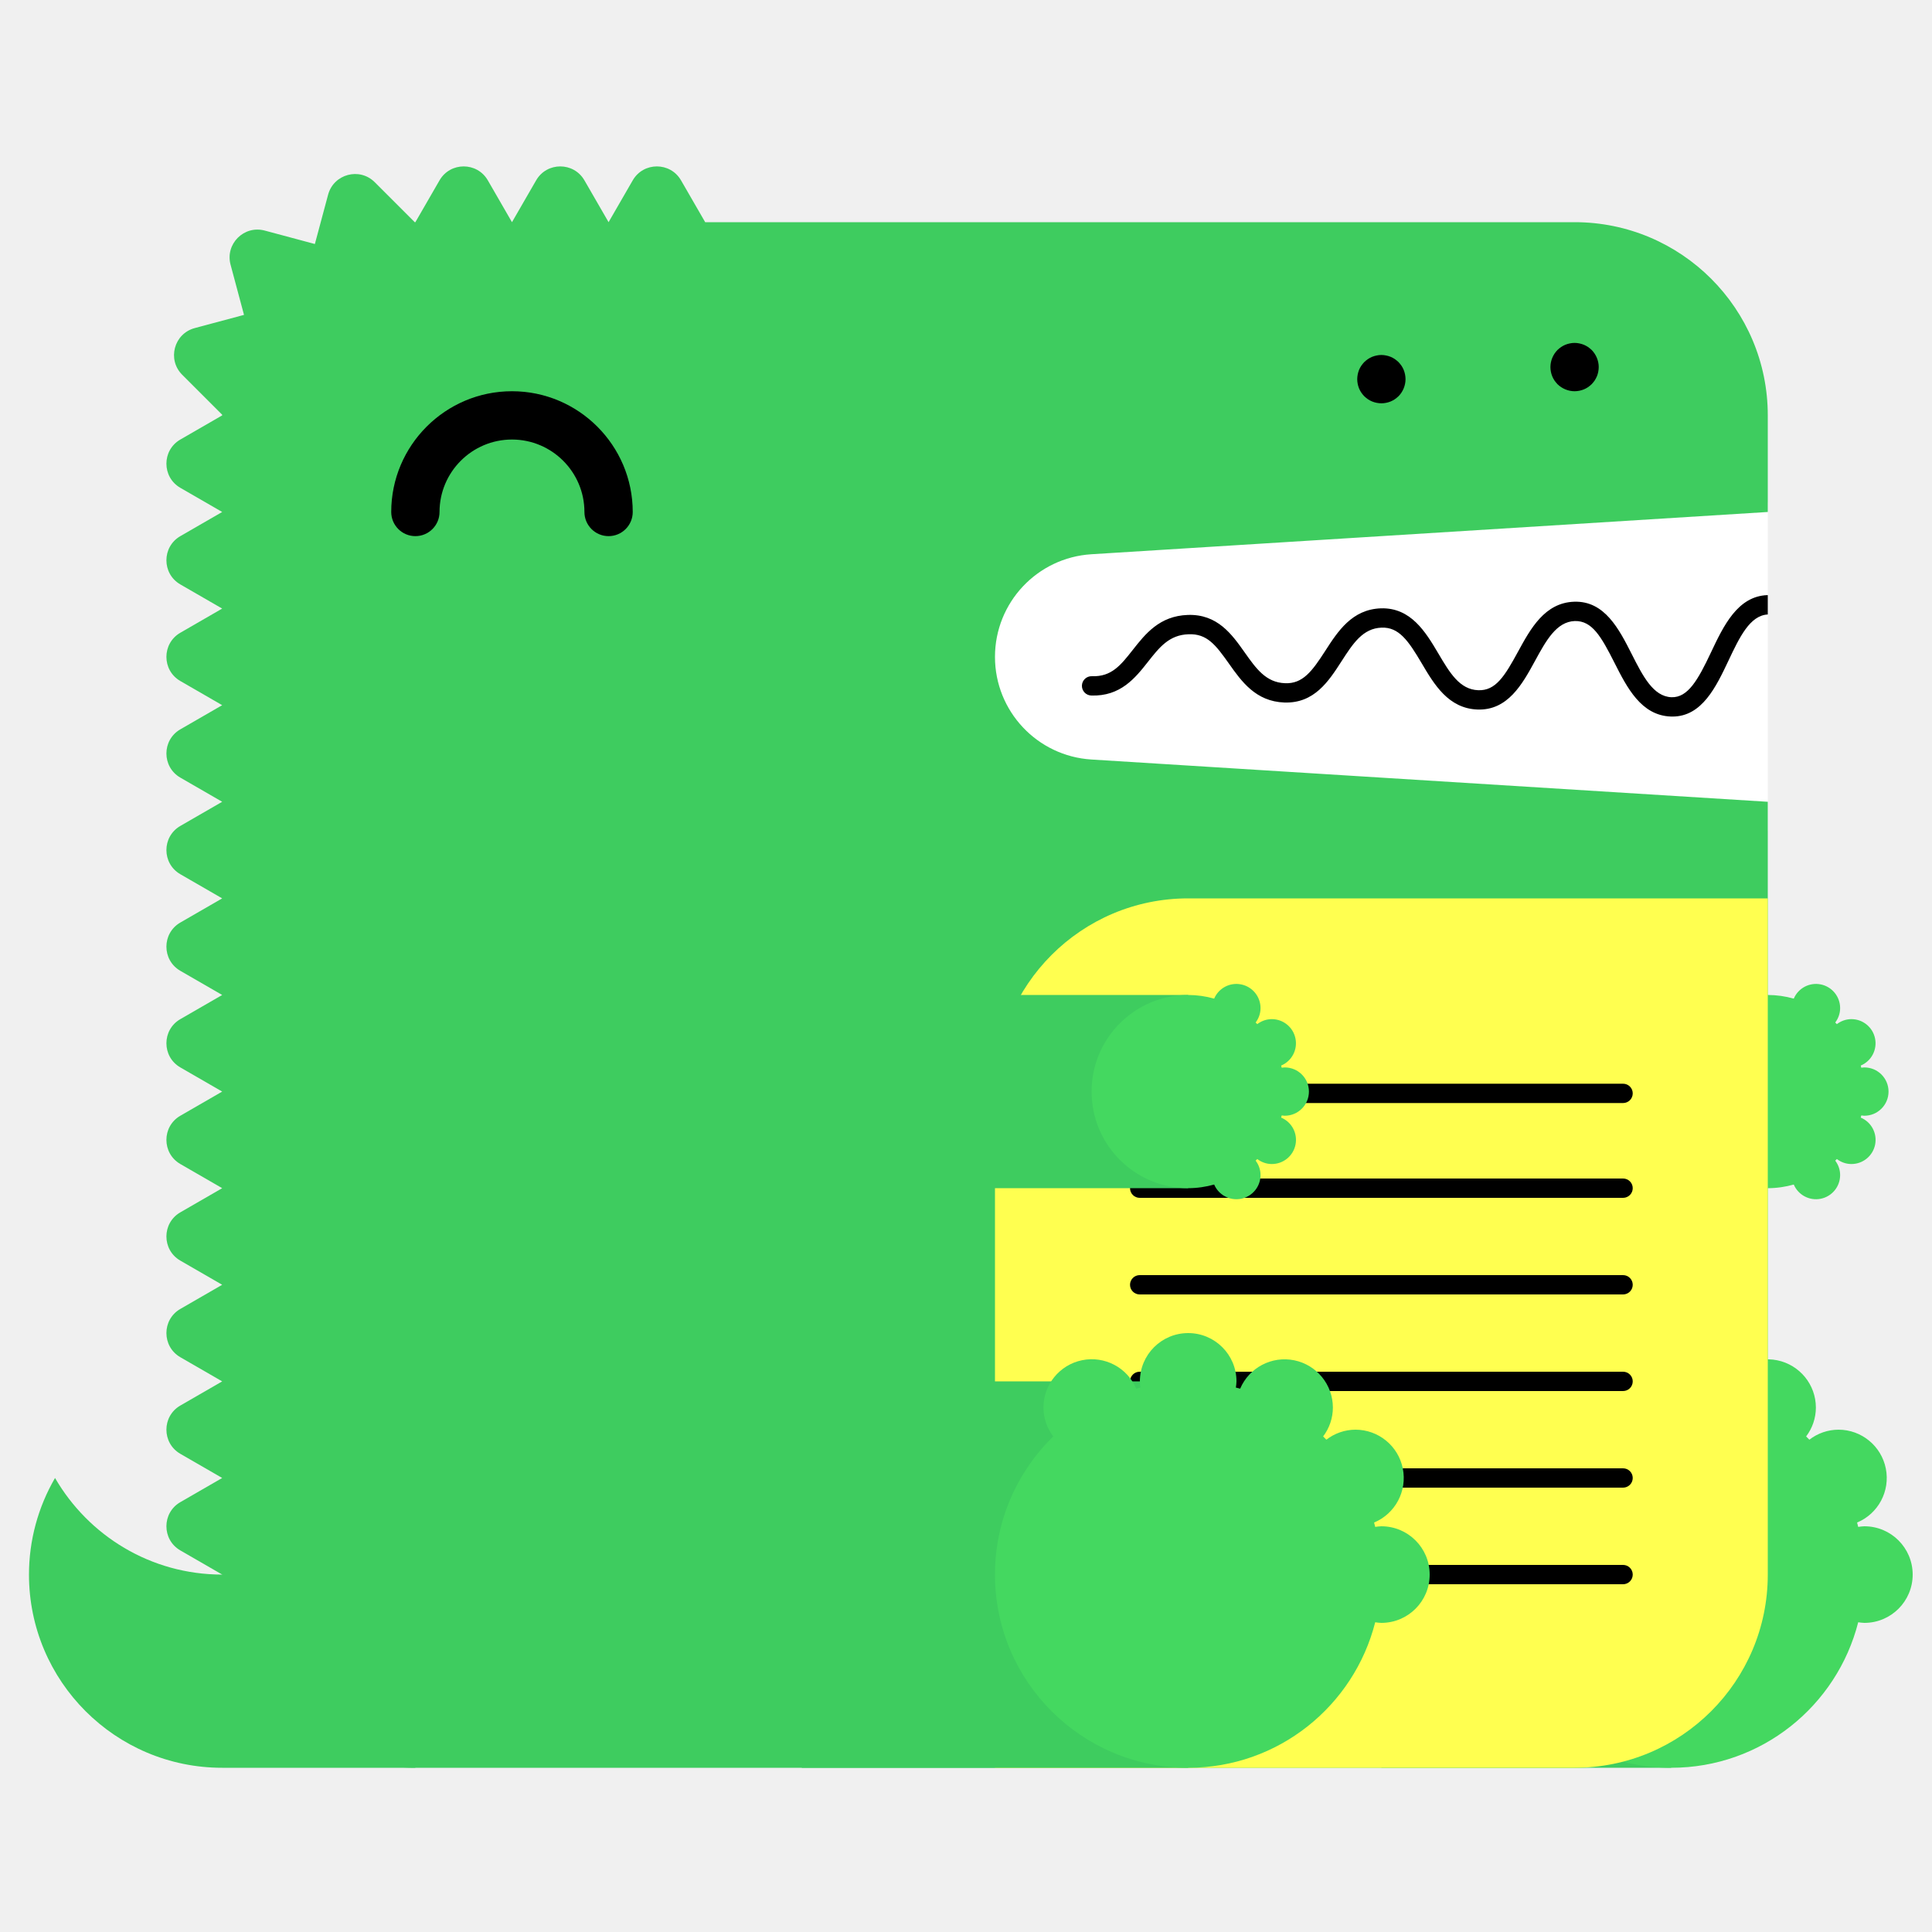
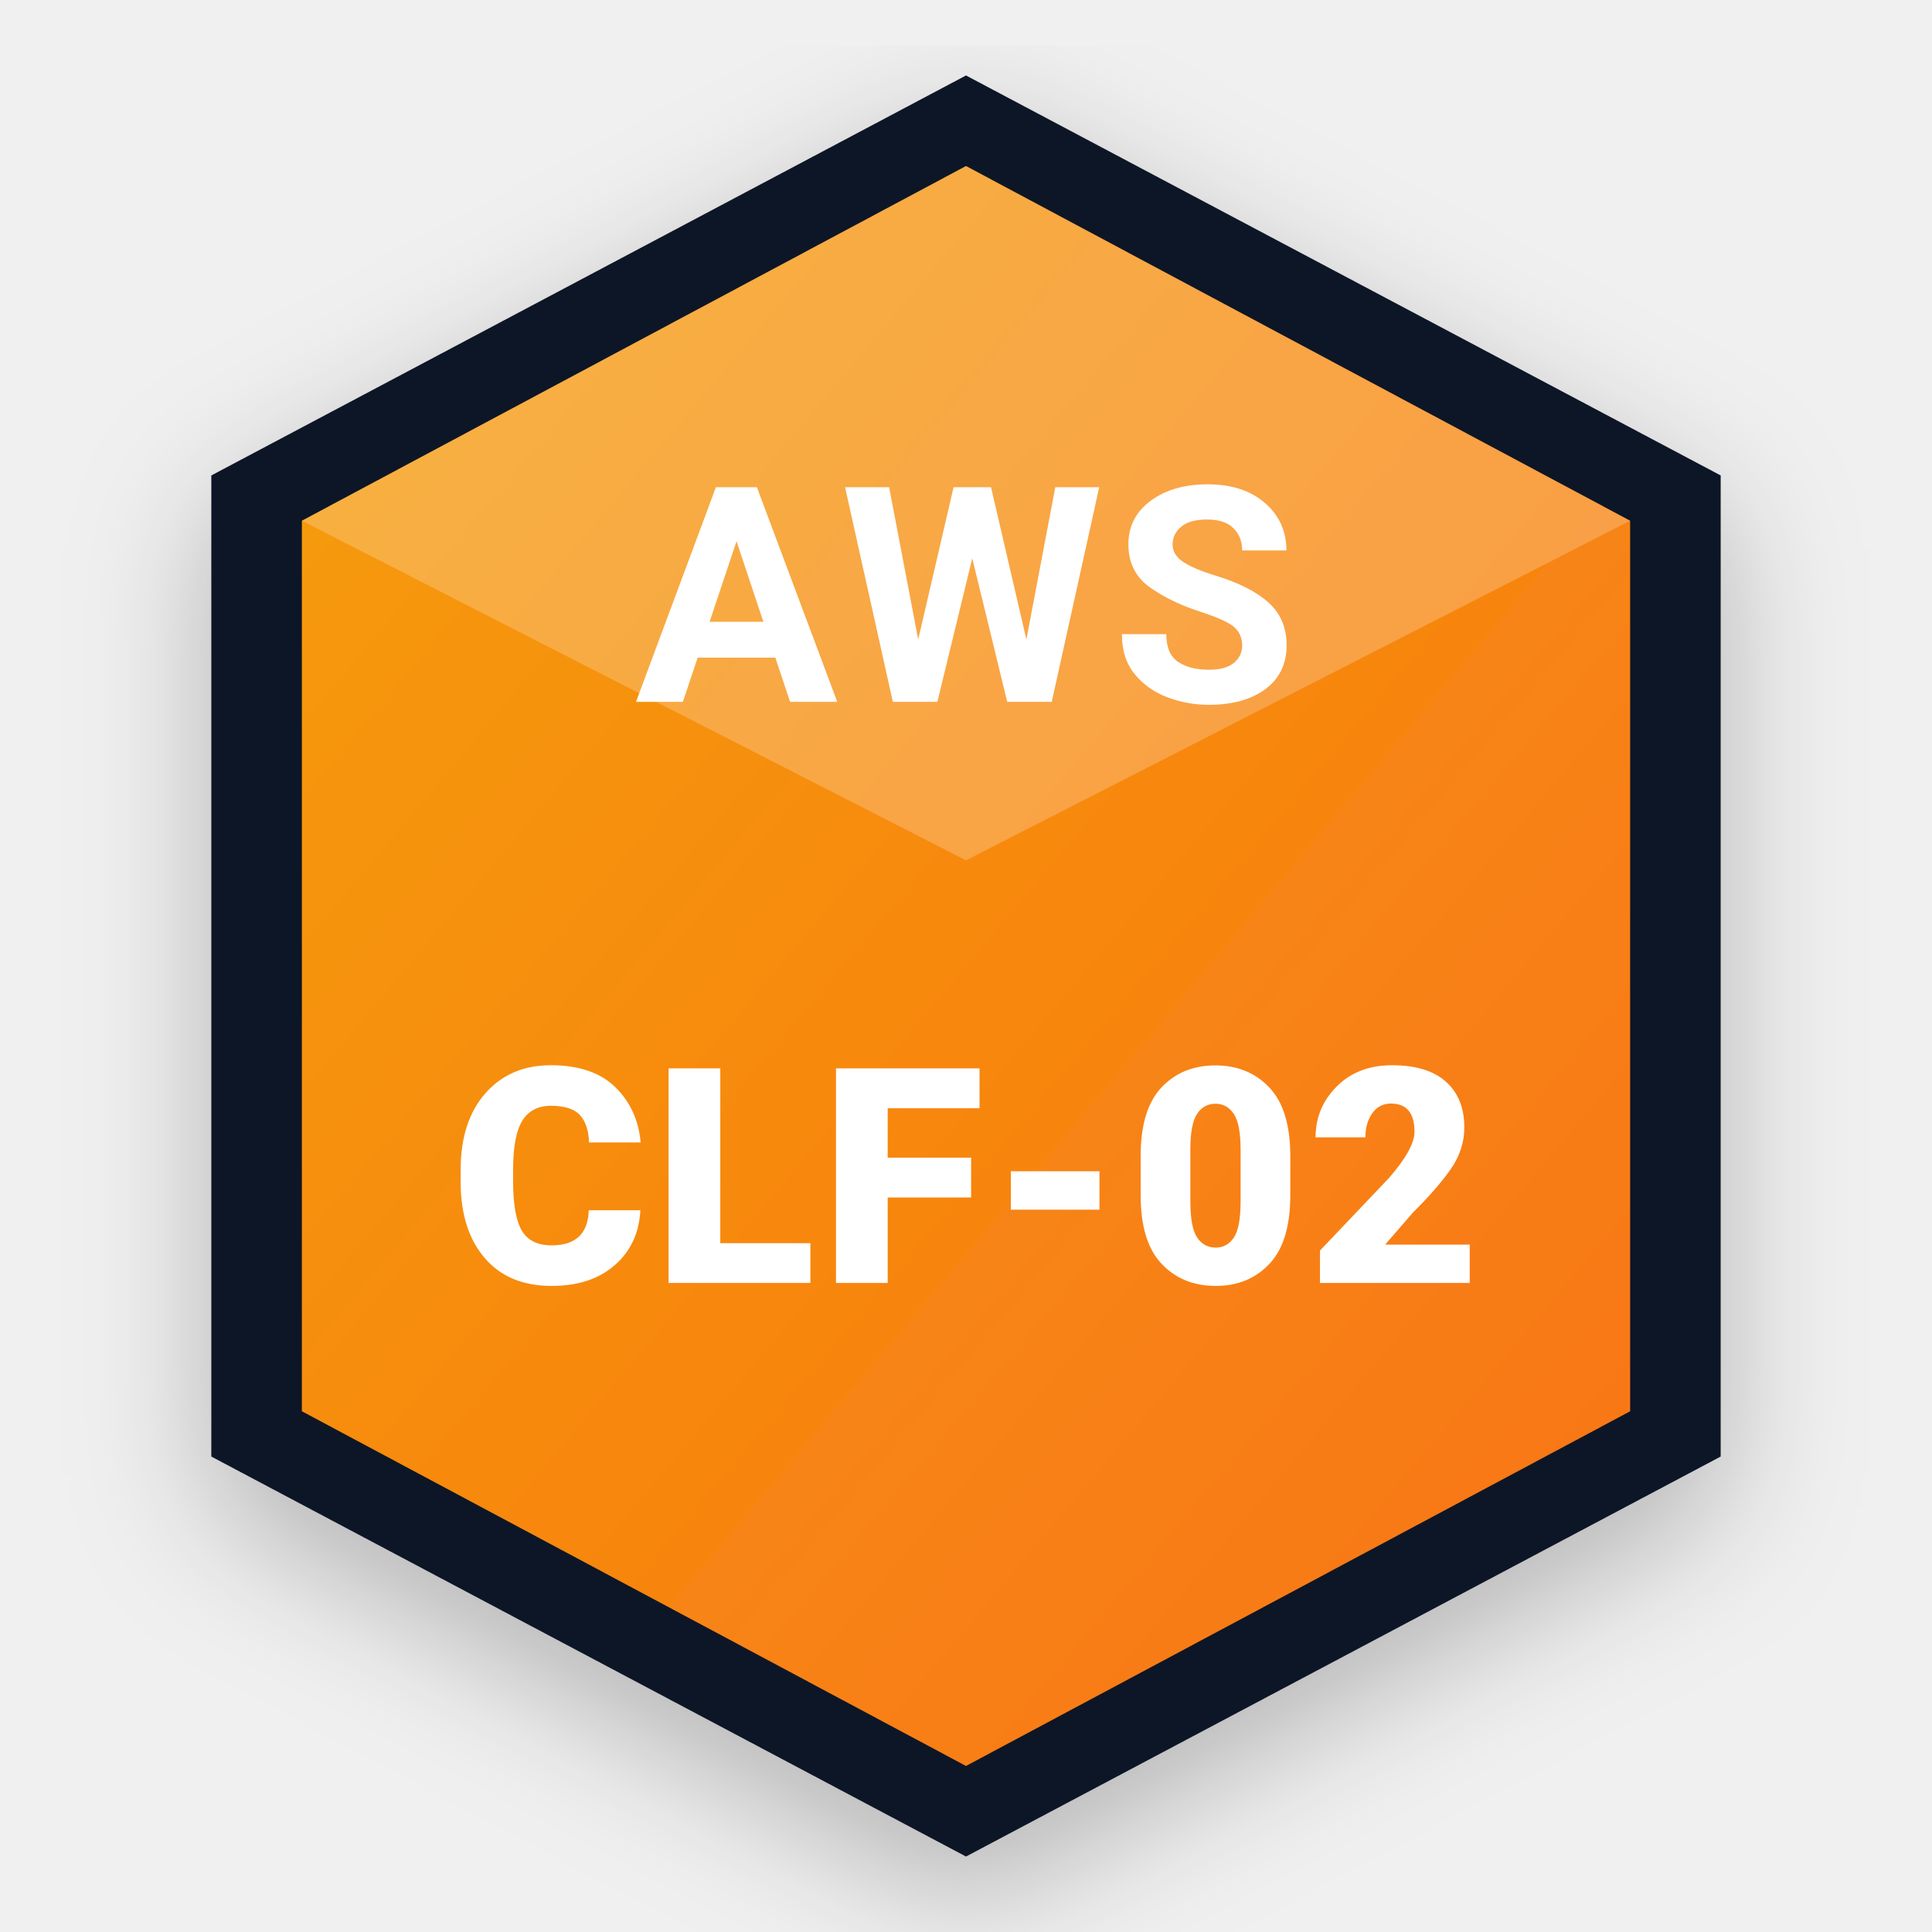
- <svg xmlns="http://www.w3.org/2000/svg" width="200" height="200" viewBox="0 0 200 200">
-   <g fill="none" fill-rule="evenodd">
-     <path fill="#FFF" d="M99 52h84v34H99z" />
-     <path d="M23 163c-7.398 0-13.843-4.027-17.303-10A19.886 19.886 0 0 0 3 163c0 11.046 8.954 20 20 20h20v-20H23z" fill="#3ECC5F" />
-     <path d="M112.98 57.376L183 53V43c0-11.046-8.954-20-20-20H73l-2.5-4.33c-1.112-1.925-3.889-1.925-5 0L63 23l-2.5-4.33c-1.111-1.925-3.889-1.925-5 0L53 23l-2.5-4.33c-1.111-1.925-3.889-1.925-5 0L43 23c-.022 0-.042.003-.065.003l-4.142-4.141c-1.57-1.571-4.252-.853-4.828 1.294l-1.369 5.104-5.192-1.392c-2.148-.575-4.111 1.389-3.535 3.536l1.39 5.193-5.102 1.367c-2.148.576-2.867 3.259-1.296 4.83l4.142 4.142c0 .021-.003.042-.003.064l-4.33 2.5c-1.925 1.111-1.925 3.889 0 5L23 53l-4.33 2.5c-1.925 1.111-1.925 3.889 0 5L23 63l-4.33 2.5c-1.925 1.111-1.925 3.889 0 5L23 73l-4.33 2.5c-1.925 1.111-1.925 3.889 0 5L23 83l-4.33 2.5c-1.925 1.111-1.925 3.889 0 5L23 93l-4.33 2.5c-1.925 1.111-1.925 3.889 0 5L23 103l-4.33 2.5c-1.925 1.111-1.925 3.889 0 5L23 113l-4.33 2.5c-1.925 1.111-1.925 3.889 0 5L23 123l-4.33 2.5c-1.925 1.111-1.925 3.889 0 5L23 133l-4.33 2.5c-1.925 1.111-1.925 3.889 0 5L23 143l-4.33 2.5c-1.925 1.111-1.925 3.889 0 5L23 153l-4.33 2.5c-1.925 1.111-1.925 3.889 0 5L23 163c0 11.046 8.954 20 20 20h120c11.046 0 20-8.954 20-20V83l-70.02-4.376A10.645 10.645 0 0 1 103 68c0-5.621 4.37-10.273 9.98-10.624" fill="#3ECC5F" />
-     <path fill="#3ECC5F" d="M143 183h30v-40h-30z" />
-     <path d="M193 158c-.219 0-.428.037-.639.064-.038-.15-.074-.301-.116-.451A5 5 0 0 0 190.32 148a4.96 4.96 0 0 0-3.016 1.036 26.531 26.531 0 0 0-.335-.336 4.955 4.955 0 0 0 1.011-2.987 5 5 0 0 0-9.599-1.959c-.148-.042-.297-.077-.445-.115.027-.211.064-.42.064-.639a5 5 0 0 0-5-5 5 5 0 0 0-5 5c0 .219.037.428.064.639-.148.038-.297.073-.445.115a4.998 4.998 0 0 0-9.599 1.959c0 1.125.384 2.151 1.011 2.987-3.717 3.632-6.031 8.693-6.031 14.3 0 11.046 8.954 20 20 20 9.339 0 17.16-6.41 19.361-15.064.211.027.42.064.639.064a5 5 0 0 0 5-5 5 5 0 0 0-5-5" fill="#44D860" />
-     <path fill="#3ECC5F" d="M153 123h30v-20h-30z" />
-     <path d="M193 115.5a2.5 2.5 0 1 0 0-5c-.109 0-.214.019-.319.032-.02-.075-.037-.15-.058-.225a2.501 2.501 0 0 0-.963-4.807c-.569 0-1.088.197-1.508.518a6.653 6.653 0 0 0-.168-.168c.314-.417.506-.931.506-1.494a2.5 2.5 0 0 0-4.8-.979A9.987 9.987 0 0 0 183 103c-5.522 0-10 4.478-10 10s4.478 10 10 10c.934 0 1.833-.138 2.69-.377a2.5 2.5 0 0 0 4.8-.979c0-.563-.192-1.077-.506-1.494.057-.055.113-.111.168-.168.42.321.939.518 1.508.518a2.5 2.5 0 0 0 .963-4.807c.021-.074.038-.15.058-.225.105.013.21.032.319.032" fill="#44D860" />
-     <path d="M63 55.5a2.5 2.5 0 0 1-2.5-2.5c0-4.136-3.364-7.5-7.5-7.5s-7.5 3.364-7.5 7.5a2.5 2.5 0 1 1-5 0c0-6.893 5.607-12.5 12.5-12.5S65.5 46.107 65.5 53a2.5 2.5 0 0 1-2.5 2.5" fill="#000" />
-     <path d="M103 183h60c11.046 0 20-8.954 20-20V93h-60c-11.046 0-20 8.954-20 20v70z" fill="#FFFF50" />
-     <path d="M168.02 124h-50.04a1 1 0 1 1 0-2h50.04a1 1 0 1 1 0 2m0 20h-50.04a1 1 0 1 1 0-2h50.04a1 1 0 1 1 0 2m0 20h-50.04a1 1 0 1 1 0-2h50.04a1 1 0 1 1 0 2m0-49.814h-50.04a1 1 0 1 1 0-2h50.04a1 1 0 1 1 0 2m0 19.814h-50.04a1 1 0 1 1 0-2h50.04a1 1 0 1 1 0 2m0 20h-50.04a1 1 0 1 1 0-2h50.04a1 1 0 1 1 0 2M183 61.611c-.012 0-.022-.006-.034-.005-3.09.105-4.552 3.196-5.842 5.923-1.346 2.85-2.387 4.703-4.093 4.647-1.889-.068-2.969-2.202-4.113-4.46-1.314-2.594-2.814-5.536-5.963-5.426-3.046.104-4.513 2.794-5.807 5.167-1.377 2.528-2.314 4.065-4.121 3.994-1.927-.07-2.951-1.805-4.136-3.813-1.321-2.236-2.848-4.75-5.936-4.664-2.994.103-4.465 2.385-5.763 4.4-1.373 2.13-2.335 3.428-4.165 3.351-1.973-.07-2.992-1.51-4.171-3.177-1.324-1.873-2.816-3.993-5.895-3.89-2.928.1-4.399 1.97-5.696 3.618-1.232 1.564-2.194 2.802-4.229 2.724a1 1 0 0 0-.072 2c3.017.101 4.545-1.8 5.872-3.487 1.177-1.496 2.193-2.787 4.193-2.855 1.926-.082 2.829 1.115 4.195 3.045 1.297 1.834 2.769 3.914 5.731 4.021 3.103.104 4.596-2.215 5.918-4.267 1.182-1.834 2.202-3.417 4.15-3.484 1.793-.067 2.769 1.35 4.145 3.681 1.297 2.197 2.766 4.686 5.787 4.796 3.125.108 4.634-2.62 5.949-5.035 1.139-2.088 2.214-4.06 4.119-4.126 1.793-.042 2.728 1.595 4.111 4.33 1.292 2.553 2.757 5.445 5.825 5.556l.169.003c3.064 0 4.518-3.075 5.805-5.794 1.139-2.41 2.217-4.68 4.067-4.773v-2z" fill="#000" />
-     <path fill="#3ECC5F" d="M83 183h40v-40H83z" />
-     <path d="M143 158c-.219 0-.428.037-.639.064-.038-.15-.074-.301-.116-.451A5 5 0 0 0 140.32 148a4.96 4.96 0 0 0-3.016 1.036 26.531 26.531 0 0 0-.335-.336 4.955 4.955 0 0 0 1.011-2.987 5 5 0 0 0-9.599-1.959c-.148-.042-.297-.077-.445-.115.027-.211.064-.42.064-.639a5 5 0 0 0-5-5 5 5 0 0 0-5 5c0 .219.037.428.064.639-.148.038-.297.073-.445.115a4.998 4.998 0 0 0-9.599 1.959c0 1.125.384 2.151 1.011 2.987-3.717 3.632-6.031 8.693-6.031 14.3 0 11.046 8.954 20 20 20 9.339 0 17.16-6.41 19.361-15.064.211.027.42.064.639.064a5 5 0 0 0 5-5 5 5 0 0 0-5-5" fill="#44D860" />
-     <path fill="#3ECC5F" d="M83 123h40v-20H83z" />
-     <path d="M133 115.5a2.5 2.5 0 1 0 0-5c-.109 0-.214.019-.319.032-.02-.075-.037-.15-.058-.225a2.501 2.501 0 0 0-.963-4.807c-.569 0-1.088.197-1.508.518a6.653 6.653 0 0 0-.168-.168c.314-.417.506-.931.506-1.494a2.5 2.5 0 0 0-4.8-.979A9.987 9.987 0 0 0 123 103c-5.522 0-10 4.478-10 10s4.478 10 10 10c.934 0 1.833-.138 2.69-.377a2.5 2.5 0 0 0 4.8-.979c0-.563-.192-1.077-.506-1.494.057-.055.113-.111.168-.168.42.321.939.518 1.508.518a2.5 2.5 0 0 0 .963-4.807c.021-.074.038-.15.058-.225.105.013.21.032.319.032" fill="#44D860" />
-     <path d="M143 41.75c-.16 0-.33-.02-.49-.05a2.52 2.52 0 0 1-.47-.14c-.15-.06-.29-.14-.431-.23-.13-.09-.259-.2-.38-.31-.109-.12-.219-.24-.309-.38s-.17-.28-.231-.43a2.619 2.619 0 0 1-.189-.96c0-.16.02-.33.05-.49.03-.16.08-.31.139-.47.061-.15.141-.29.231-.43.09-.13.2-.26.309-.38.121-.11.25-.22.38-.31.141-.09.281-.17.431-.23.149-.06.31-.11.47-.14.32-.07.65-.07.98 0 .159.03.32.08.47.14.149.06.29.14.43.23.13.09.259.2.38.31.11.12.22.25.31.38.09.14.17.28.23.43.06.16.11.31.14.47.029.16.05.33.05.49 0 .66-.271 1.31-.73 1.77-.121.11-.25.22-.38.31-.14.09-.281.17-.43.23a2.565 2.565 0 0 1-.96.19m20-1.25c-.66 0-1.3-.27-1.771-.73a3.802 3.802 0 0 1-.309-.38c-.09-.14-.17-.28-.231-.43a2.619 2.619 0 0 1-.189-.96c0-.66.27-1.3.729-1.77.121-.11.25-.22.38-.31.141-.09.281-.17.431-.23.149-.06.31-.11.47-.14.32-.07.66-.07.98 0 .159.03.32.08.47.14.149.06.29.14.43.23.13.09.259.2.38.31.459.47.73 1.11.73 1.77 0 .16-.021.33-.05.49-.03.16-.08.32-.14.47-.07.15-.14.29-.23.43-.09.13-.2.26-.31.38-.121.11-.25.22-.38.31-.14.09-.281.17-.43.23a2.565 2.565 0 0 1-.96.19" fill="#000" />
+ <svg xmlns="http://www.w3.org/2000/svg" viewBox="0 0 512 512" role="img" aria-labelledby="title desc">
+   <defs>
+     <filter id="shadow" x="-20%" y="-20%" width="140%" height="140%">
+       <feDropShadow dx="0" dy="12" stdDeviation="18" flood-opacity="0.25" />
+     </filter>
+     <linearGradient id="grad" x1="0" x2="1" y1="0" y2="1">
+       <stop offset="0%" stop-color="#f59e0b" />
+       <stop offset="100%" stop-color="#f97316" />
+     </linearGradient>
+     <style>
+           .badge .plate { fill: url(#grad); }
+           .badge .rim { fill: #111827; }
+           .badge .icon, .badge .text { fill: #fff; }
+           .badge .subtext { fill: #fff; }
+           .badge .gloss { fill: rgba(255,255,255,.22); }
+           .mono .plate { fill: #e5e7eb; }
+           .mono .rim { fill: #9ca3af; }
+           .mono .icon, .mono .text { fill: #fff; }
+           .mono .subtext { fill: #fff; }
+           .mono .gloss { fill: rgba(255,255,255,.18); }
+         </style>
+   </defs>
+   <g class="badge" filter="url(#shadow)">
+     <path class="rim" d="M256 20 456 126 456 386 256 492 56 386 56 126Z" />
+     <path class="plate" d="M256 44 432 138 432 374 256 468 80 374 80 138Z" />
+     <path class="gloss" d="M256 44 432 138 256 228 80 138Z" />
+     <g font-family="ui-sans-serif, -apple-system, Segoe UI, Roboto, Helvetica, Arial" text-anchor="middle">
+       <text class="subtext" x="256" y="186" font-size="80" font-weight="700" letter-spacing="2">AWS</text>
+       <text class="text" x="256" y="340" font-size="80" font-weight="800" letter-spacing="1">CLF-02</text>
+     </g>
  </g>
</svg>
